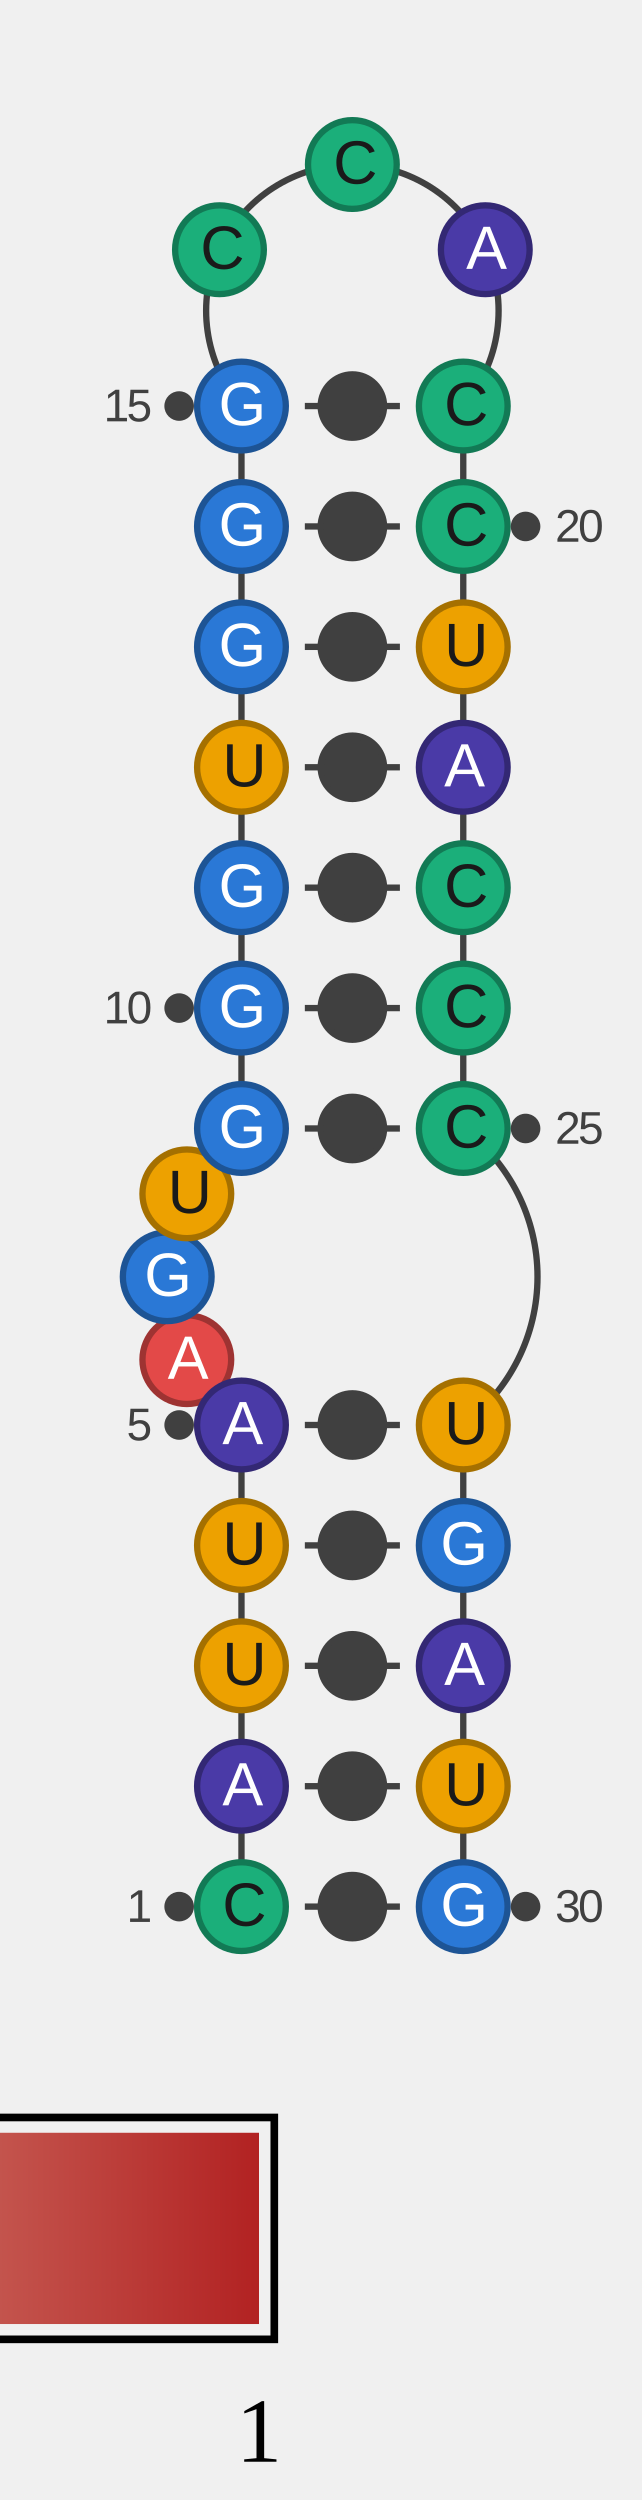
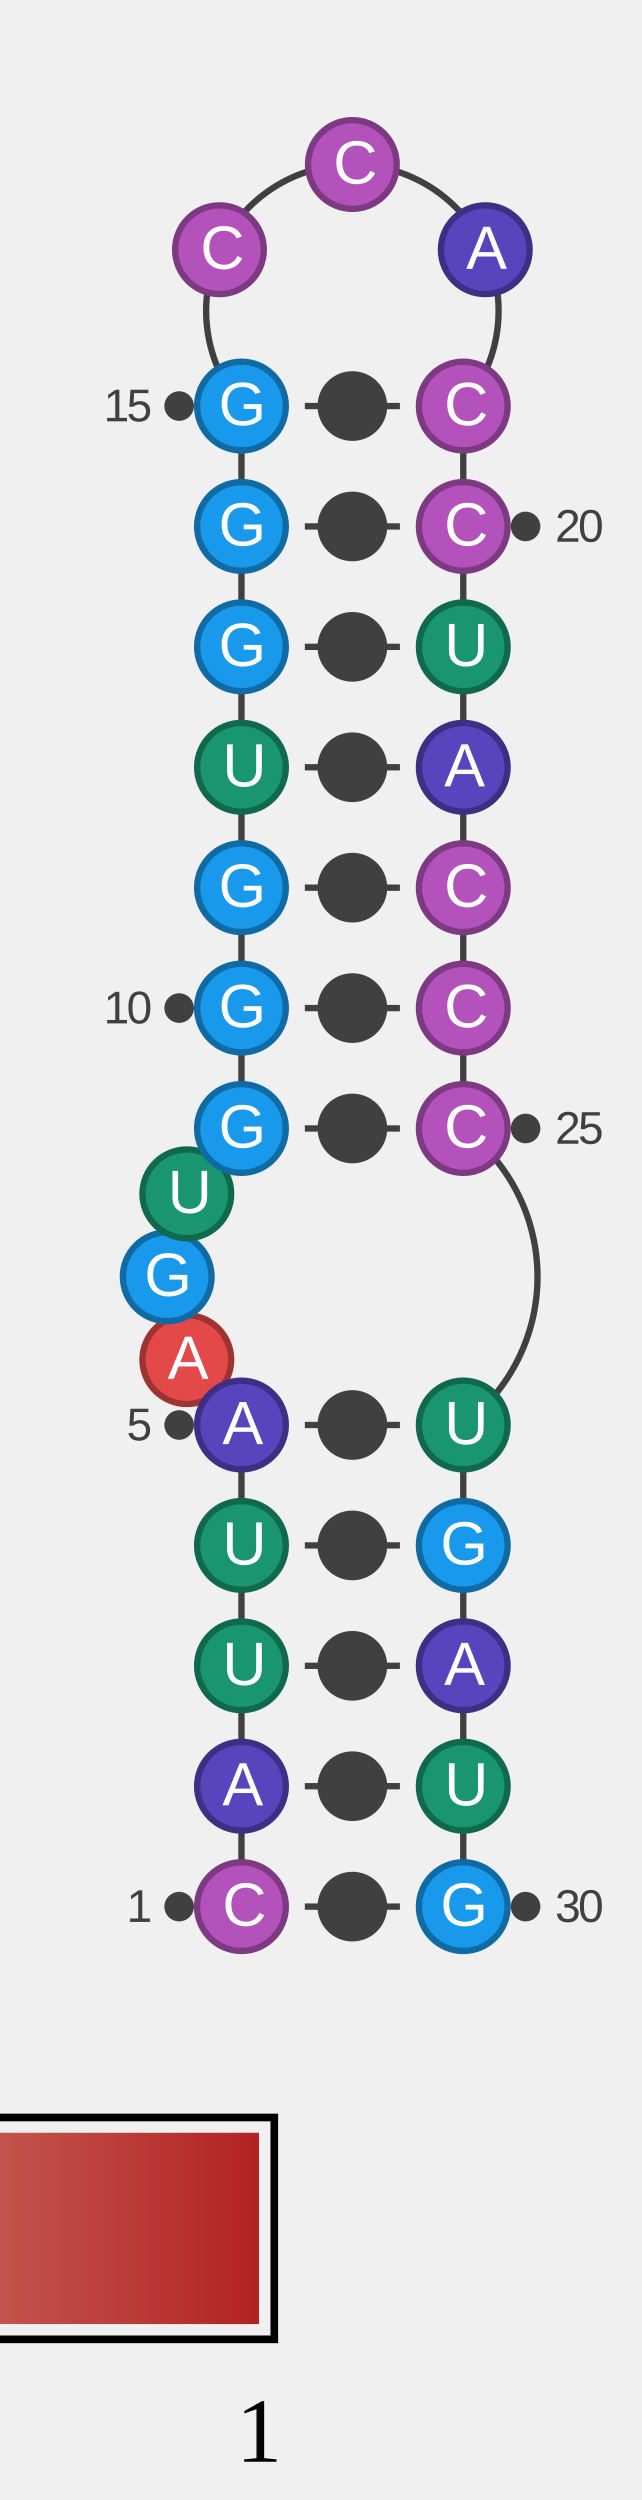
<svg xmlns="http://www.w3.org/2000/svg" width="83.854" height="326.773" viewBox="0 0 83.854 326.773">
  <path d="M 31.562 186.261 A 24.201 24.201 206.602 0 1 24.419 177.718" stroke="#404040" stroke-width="0.828" fill="none" />
  <path d="M 24.419 177.718 A 24.201 24.201 180.0 0 1 21.857 166.882" stroke="#404040" stroke-width="0.828" fill="none" />
  <path d="M 21.857 166.882 A 24.201 24.201 153.398 0 1 24.419 156.045" stroke="#404040" stroke-width="0.828" fill="none" />
  <path d="M 24.419 156.045 A 24.201 24.201 153.398 0 1 31.562 147.503" stroke="#404040" stroke-width="0.828" fill="none" />
  <path d="M 60.553 147.503 A 24.201 24.201 53.204 0 1 60.553 186.261" stroke="#404040" stroke-width="0.828" fill="none" />
  <g>
    <circle cx="24.419" cy="177.718" r="5.798" stroke="#9e3332" stroke-width="0.828" fill="#e34948" />
    <text x="21.919" y="180.218" style="fill:#ffffff;font-family:Arial;font-size:8;">A</text>
  </g>
  <g>
-     <circle cx="21.857" cy="166.882" r="5.798" stroke="#1d5495" stroke-width="0.828" fill="#2a78d6" />
+     <circle cx="21.857" cy="166.882" r="5.798" stroke="#106ba5" stroke-width="0.828" fill="#1899ec" />
    <text x="18.857" y="169.382" style="fill:#ffffff;font-family:Arial;font-size:8;">G</text>
  </g>
  <g>
-     <circle cx="24.419" cy="156.045" r="5.798" stroke="#a57000" stroke-width="0.828" fill="#eda100" />
-     <text x="21.919" y="158.545" style="fill:#1a1a1a;font-family:Arial;font-size:8;">U</text>
+     <circle cx="24.419" cy="156.045" r="5.798" stroke="#11694d" stroke-width="0.828" fill="#19966e" />
+     <text x="21.919" y="158.545" style="fill:#ffffff;font-family:Arial;font-size:8;">U</text>
  </g>
  <path d="M 31.562 53.074 A 19.113 19.113 155.338 0 1 28.688 32.641" stroke="#404040" stroke-width="0.828" fill="none" />
  <path d="M 28.688 32.641 A 19.113 19.113 155.338 0 1 46.058 21.503" stroke="#404040" stroke-width="0.828" fill="none" />
  <path d="M 46.058 21.503 A 19.113 19.113 90.0 0 1 63.428 32.641" stroke="#404040" stroke-width="0.828" fill="none" />
  <path d="M 63.428 32.641 A 19.113 19.113 24.662 0 1 60.553 53.074" stroke="#404040" stroke-width="0.828" fill="none" />
  <g>
-     <circle cx="28.688" cy="32.641" r="5.798" stroke="#127a55" stroke-width="0.828" fill="#1baf7a" />
-     <text x="26.188" y="35.141" style="fill:#1a1a1a;font-family:Arial;font-size:8;">C</text>
-   </g>
-   <g>
-     <circle cx="46.058" cy="21.503" r="5.798" stroke="#127a55" stroke-width="0.828" fill="#1baf7a" />
-     <text x="43.558" y="24.003" style="fill:#1a1a1a;font-family:Arial;font-size:8;">C</text>
-   </g>
-   <g>
-     <circle cx="63.428" cy="32.641" r="5.798" stroke="#332874" stroke-width="0.828" fill="#4a3aa7" />
+     <circle cx="28.688" cy="32.641" r="5.798" stroke="#7d3982" stroke-width="0.828" fill="#b352ba" />
+     <text x="26.188" y="35.141" style="fill:#ffffff;font-family:Arial;font-size:8;">C</text>
+   </g>
+   <g>
+     <circle cx="46.058" cy="21.503" r="5.798" stroke="#7d3982" stroke-width="0.828" fill="#b352ba" />
+     <text x="43.558" y="24.003" style="fill:#ffffff;font-family:Arial;font-size:8;">C</text>
+   </g>
+   <g>
+     <circle cx="63.428" cy="32.641" r="5.798" stroke="#3d2f83" stroke-width="0.828" fill="#5844bc" />
    <text x="60.928" y="35.141" style="fill:#ffffff;font-family:Arial;font-size:8;">A</text>
  </g>
  <line x1="31.562" y1="243.415" x2="31.562" y2="239.273" stroke="#404040" stroke-width="0.828" />
  <line x1="31.562" y1="227.677" x2="31.562" y2="223.535" stroke="#404040" stroke-width="0.828" />
  <line x1="31.562" y1="211.939" x2="31.562" y2="207.797" stroke="#404040" stroke-width="0.828" />
  <line x1="31.562" y1="196.201" x2="31.562" y2="192.059" stroke="#404040" stroke-width="0.828" />
  <line x1="60.553" y1="192.059" x2="60.553" y2="196.201" stroke="#404040" stroke-width="0.828" />
  <line x1="60.553" y1="207.797" x2="60.553" y2="211.939" stroke="#404040" stroke-width="0.828" />
  <line x1="60.553" y1="223.535" x2="60.553" y2="227.677" stroke="#404040" stroke-width="0.828" />
  <line x1="60.553" y1="239.273" x2="60.553" y2="243.415" stroke="#404040" stroke-width="0.828" />
  <line x1="39.845" y1="249.213" x2="41.916" y2="249.213" stroke="#404040" stroke-width="0.828" />
  <circle cx="46.058" cy="249.213" r="4.142" stroke="#404040" stroke-width="0.828" fill="#404040" />
  <line x1="50.199" y1="249.213" x2="52.27" y2="249.213" stroke="#404040" stroke-width="0.828" />
  <g>
-     <circle cx="31.562" cy="249.213" r="5.798" stroke="#127a55" stroke-width="0.828" fill="#1baf7a" />
-     <text x="29.062" y="251.713" style="fill:#1a1a1a;font-family:Arial;font-size:8;">C</text>
+     <circle cx="31.562" cy="249.213" r="5.798" stroke="#7d3982" stroke-width="0.828" fill="#b352ba" />
+     <text x="29.062" y="251.713" style="fill:#ffffff;font-family:Arial;font-size:8;">C</text>
  </g>
  <g>
    <text x="16.552" y="251.213" style="fill:#404040;font-family:Arial;font-size:6;">1</text>
  </g>
  <g>
    <circle cx="23.417" cy="249.213" r="1.933" stroke-width="0.0" fill="#404040" />
  </g>
  <g>
-     <circle cx="60.553" cy="249.213" r="5.798" stroke="#1d5495" stroke-width="0.828" fill="#2a78d6" />
+     <circle cx="60.553" cy="249.213" r="5.798" stroke="#106ba5" stroke-width="0.828" fill="#1899ec" />
    <text x="57.553" y="251.713" style="fill:#ffffff;font-family:Arial;font-size:8;">G</text>
  </g>
  <g>
    <text x="72.564" y="251.213" style="fill:#404040;font-family:Arial;font-size:6;">3</text>
  </g>
  <g>
    <text x="75.564" y="251.213" style="fill:#404040;font-family:Arial;font-size:6;">0</text>
  </g>
  <g>
    <circle cx="68.698" cy="249.213" r="1.933" stroke-width="0.0" fill="#404040" />
  </g>
  <line x1="39.845" y1="233.475" x2="41.916" y2="233.475" stroke="#404040" stroke-width="0.828" />
  <circle cx="46.058" cy="233.475" r="4.142" stroke="#404040" stroke-width="0.828" fill="#404040" />
  <line x1="50.199" y1="233.475" x2="52.27" y2="233.475" stroke="#404040" stroke-width="0.828" />
  <g>
-     <circle cx="31.562" cy="233.475" r="5.798" stroke="#332874" stroke-width="0.828" fill="#4a3aa7" />
+     <circle cx="31.562" cy="233.475" r="5.798" stroke="#3d2f83" stroke-width="0.828" fill="#5844bc" />
    <text x="29.062" y="235.975" style="fill:#ffffff;font-family:Arial;font-size:8;">A</text>
  </g>
  <g>
-     <circle cx="60.553" cy="233.475" r="5.798" stroke="#a57000" stroke-width="0.828" fill="#eda100" />
-     <text x="58.053" y="235.975" style="fill:#1a1a1a;font-family:Arial;font-size:8;">U</text>
+     <circle cx="60.553" cy="233.475" r="5.798" stroke="#11694d" stroke-width="0.828" fill="#19966e" />
+     <text x="58.053" y="235.975" style="fill:#ffffff;font-family:Arial;font-size:8;">U</text>
  </g>
  <line x1="39.845" y1="217.737" x2="41.916" y2="217.737" stroke="#404040" stroke-width="0.828" />
  <circle cx="46.058" cy="217.737" r="4.142" stroke="#404040" stroke-width="0.828" fill="#404040" />
  <line x1="50.199" y1="217.737" x2="52.27" y2="217.737" stroke="#404040" stroke-width="0.828" />
  <g>
-     <circle cx="31.562" cy="217.737" r="5.798" stroke="#a57000" stroke-width="0.828" fill="#eda100" />
-     <text x="29.062" y="220.237" style="fill:#1a1a1a;font-family:Arial;font-size:8;">U</text>
-   </g>
-   <g>
-     <circle cx="60.553" cy="217.737" r="5.798" stroke="#332874" stroke-width="0.828" fill="#4a3aa7" />
+     <circle cx="31.562" cy="217.737" r="5.798" stroke="#11694d" stroke-width="0.828" fill="#19966e" />
+     <text x="29.062" y="220.237" style="fill:#ffffff;font-family:Arial;font-size:8;">U</text>
+   </g>
+   <g>
+     <circle cx="60.553" cy="217.737" r="5.798" stroke="#3d2f83" stroke-width="0.828" fill="#5844bc" />
    <text x="58.053" y="220.237" style="fill:#ffffff;font-family:Arial;font-size:8;">A</text>
  </g>
  <line x1="39.845" y1="201.999" x2="41.916" y2="201.999" stroke="#404040" stroke-width="0.828" />
  <circle cx="46.058" cy="201.999" r="4.142" stroke="#404040" stroke-width="0.828" fill="#404040" />
  <line x1="50.199" y1="201.999" x2="52.27" y2="201.999" stroke="#404040" stroke-width="0.828" />
  <g>
-     <circle cx="31.562" cy="201.999" r="5.798" stroke="#a57000" stroke-width="0.828" fill="#eda100" />
-     <text x="29.062" y="204.499" style="fill:#1a1a1a;font-family:Arial;font-size:8;">U</text>
-   </g>
-   <g>
-     <circle cx="60.553" cy="201.999" r="5.798" stroke="#1d5495" stroke-width="0.828" fill="#2a78d6" />
+     <circle cx="31.562" cy="201.999" r="5.798" stroke="#11694d" stroke-width="0.828" fill="#19966e" />
+     <text x="29.062" y="204.499" style="fill:#ffffff;font-family:Arial;font-size:8;">U</text>
+   </g>
+   <g>
+     <circle cx="60.553" cy="201.999" r="5.798" stroke="#106ba5" stroke-width="0.828" fill="#1899ec" />
    <text x="57.553" y="204.499" style="fill:#ffffff;font-family:Arial;font-size:8;">G</text>
  </g>
  <line x1="39.845" y1="186.261" x2="41.916" y2="186.261" stroke="#404040" stroke-width="0.828" />
  <circle cx="46.058" cy="186.261" r="4.142" stroke="#404040" stroke-width="0.828" fill="#404040" />
  <line x1="50.199" y1="186.261" x2="52.27" y2="186.261" stroke="#404040" stroke-width="0.828" />
  <g>
-     <circle cx="31.562" cy="186.261" r="5.798" stroke="#332874" stroke-width="0.828" fill="#4a3aa7" />
+     <circle cx="31.562" cy="186.261" r="5.798" stroke="#3d2f83" stroke-width="0.828" fill="#5844bc" />
    <text x="29.062" y="188.761" style="fill:#ffffff;font-family:Arial;font-size:8;">A</text>
  </g>
  <g>
    <text x="16.552" y="188.261" style="fill:#404040;font-family:Arial;font-size:6;">5</text>
  </g>
  <g>
    <circle cx="23.417" cy="186.261" r="1.933" stroke-width="0.0" fill="#404040" />
  </g>
  <g>
-     <circle cx="60.553" cy="186.261" r="5.798" stroke="#a57000" stroke-width="0.828" fill="#eda100" />
-     <text x="58.053" y="188.761" style="fill:#1a1a1a;font-family:Arial;font-size:8;">U</text>
+     <circle cx="60.553" cy="186.261" r="5.798" stroke="#11694d" stroke-width="0.828" fill="#19966e" />
+     <text x="58.053" y="188.761" style="fill:#ffffff;font-family:Arial;font-size:8;">U</text>
  </g>
  <line x1="31.562" y1="141.704" x2="31.562" y2="137.563" stroke="#404040" stroke-width="0.828" />
  <line x1="31.562" y1="125.966" x2="31.562" y2="121.825" stroke="#404040" stroke-width="0.828" />
  <line x1="31.562" y1="110.228" x2="31.562" y2="106.087" stroke="#404040" stroke-width="0.828" />
  <line x1="31.562" y1="94.49" x2="31.562" y2="90.349" stroke="#404040" stroke-width="0.828" />
  <line x1="31.562" y1="78.752" x2="31.562" y2="74.611" stroke="#404040" stroke-width="0.828" />
  <line x1="31.562" y1="63.014" x2="31.562" y2="58.873" stroke="#404040" stroke-width="0.828" />
  <line x1="60.553" y1="58.873" x2="60.553" y2="63.014" stroke="#404040" stroke-width="0.828" />
  <line x1="60.553" y1="74.611" x2="60.553" y2="78.752" stroke="#404040" stroke-width="0.828" />
  <line x1="60.553" y1="90.349" x2="60.553" y2="94.49" stroke="#404040" stroke-width="0.828" />
  <line x1="60.553" y1="106.087" x2="60.553" y2="110.228" stroke="#404040" stroke-width="0.828" />
  <line x1="60.553" y1="121.825" x2="60.553" y2="125.966" stroke="#404040" stroke-width="0.828" />
  <line x1="60.553" y1="137.563" x2="60.553" y2="141.704" stroke="#404040" stroke-width="0.828" />
  <line x1="39.845" y1="147.503" x2="41.916" y2="147.503" stroke="#404040" stroke-width="0.828" />
  <circle cx="46.058" cy="147.503" r="4.142" stroke="#404040" stroke-width="0.828" fill="#404040" />
  <line x1="50.199" y1="147.503" x2="52.27" y2="147.503" stroke="#404040" stroke-width="0.828" />
  <g>
-     <circle cx="31.562" cy="147.503" r="5.798" stroke="#1d5495" stroke-width="0.828" fill="#2a78d6" />
+     <circle cx="31.562" cy="147.503" r="5.798" stroke="#106ba5" stroke-width="0.828" fill="#1899ec" />
    <text x="28.562" y="150.003" style="fill:#ffffff;font-family:Arial;font-size:8;">G</text>
  </g>
  <g>
-     <circle cx="60.553" cy="147.503" r="5.798" stroke="#127a55" stroke-width="0.828" fill="#1baf7a" />
-     <text x="58.053" y="150.003" style="fill:#1a1a1a;font-family:Arial;font-size:8;">C</text>
+     <circle cx="60.553" cy="147.503" r="5.798" stroke="#7d3982" stroke-width="0.828" fill="#b352ba" />
+     <text x="58.053" y="150.003" style="fill:#ffffff;font-family:Arial;font-size:8;">C</text>
  </g>
  <g>
    <text x="72.564" y="149.503" style="fill:#404040;font-family:Arial;font-size:6;">2</text>
  </g>
  <g>
    <text x="75.564" y="149.503" style="fill:#404040;font-family:Arial;font-size:6;">5</text>
  </g>
  <g>
    <circle cx="68.698" cy="147.503" r="1.933" stroke-width="0.0" fill="#404040" />
  </g>
  <line x1="39.845" y1="131.765" x2="41.916" y2="131.765" stroke="#404040" stroke-width="0.828" />
  <circle cx="46.058" cy="131.765" r="4.142" stroke="#404040" stroke-width="0.828" fill="#404040" />
  <line x1="50.199" y1="131.765" x2="52.27" y2="131.765" stroke="#404040" stroke-width="0.828" />
  <g>
-     <circle cx="31.562" cy="131.765" r="5.798" stroke="#1d5495" stroke-width="0.828" fill="#2a78d6" />
+     <circle cx="31.562" cy="131.765" r="5.798" stroke="#106ba5" stroke-width="0.828" fill="#1899ec" />
    <text x="28.562" y="134.265" style="fill:#ffffff;font-family:Arial;font-size:8;">G</text>
  </g>
  <g>
    <text x="16.552" y="133.765" style="fill:#404040;font-family:Arial;font-size:6;">0</text>
  </g>
  <g>
    <text x="13.552" y="133.765" style="fill:#404040;font-family:Arial;font-size:6;">1</text>
  </g>
  <g>
    <circle cx="23.417" cy="131.765" r="1.933" stroke-width="0.0" fill="#404040" />
  </g>
  <g>
-     <circle cx="60.553" cy="131.765" r="5.798" stroke="#127a55" stroke-width="0.828" fill="#1baf7a" />
-     <text x="58.053" y="134.265" style="fill:#1a1a1a;font-family:Arial;font-size:8;">C</text>
+     <circle cx="60.553" cy="131.765" r="5.798" stroke="#7d3982" stroke-width="0.828" fill="#b352ba" />
+     <text x="58.053" y="134.265" style="fill:#ffffff;font-family:Arial;font-size:8;">C</text>
  </g>
  <line x1="39.845" y1="116.027" x2="41.916" y2="116.027" stroke="#404040" stroke-width="0.828" />
  <circle cx="46.058" cy="116.027" r="4.142" stroke="#404040" stroke-width="0.828" fill="#404040" />
  <line x1="50.199" y1="116.027" x2="52.27" y2="116.027" stroke="#404040" stroke-width="0.828" />
  <g>
-     <circle cx="31.562" cy="116.027" r="5.798" stroke="#1d5495" stroke-width="0.828" fill="#2a78d6" />
+     <circle cx="31.562" cy="116.027" r="5.798" stroke="#106ba5" stroke-width="0.828" fill="#1899ec" />
    <text x="28.562" y="118.527" style="fill:#ffffff;font-family:Arial;font-size:8;">G</text>
  </g>
  <g>
-     <circle cx="60.553" cy="116.027" r="5.798" stroke="#127a55" stroke-width="0.828" fill="#1baf7a" />
-     <text x="58.053" y="118.527" style="fill:#1a1a1a;font-family:Arial;font-size:8;">C</text>
+     <circle cx="60.553" cy="116.027" r="5.798" stroke="#7d3982" stroke-width="0.828" fill="#b352ba" />
+     <text x="58.053" y="118.527" style="fill:#ffffff;font-family:Arial;font-size:8;">C</text>
  </g>
  <line x1="39.845" y1="100.289" x2="41.916" y2="100.289" stroke="#404040" stroke-width="0.828" />
  <circle cx="46.058" cy="100.289" r="4.142" stroke="#404040" stroke-width="0.828" fill="#404040" />
  <line x1="50.199" y1="100.289" x2="52.27" y2="100.289" stroke="#404040" stroke-width="0.828" />
  <g>
-     <circle cx="31.562" cy="100.289" r="5.798" stroke="#a57000" stroke-width="0.828" fill="#eda100" />
-     <text x="29.062" y="102.789" style="fill:#1a1a1a;font-family:Arial;font-size:8;">U</text>
-   </g>
-   <g>
-     <circle cx="60.553" cy="100.289" r="5.798" stroke="#332874" stroke-width="0.828" fill="#4a3aa7" />
+     <circle cx="31.562" cy="100.289" r="5.798" stroke="#11694d" stroke-width="0.828" fill="#19966e" />
+     <text x="29.062" y="102.789" style="fill:#ffffff;font-family:Arial;font-size:8;">U</text>
+   </g>
+   <g>
+     <circle cx="60.553" cy="100.289" r="5.798" stroke="#3d2f83" stroke-width="0.828" fill="#5844bc" />
    <text x="58.053" y="102.789" style="fill:#ffffff;font-family:Arial;font-size:8;">A</text>
  </g>
  <line x1="39.845" y1="84.55" x2="41.916" y2="84.55" stroke="#404040" stroke-width="0.828" />
  <circle cx="46.058" cy="84.55" r="4.142" stroke="#404040" stroke-width="0.828" fill="#404040" />
  <line x1="50.199" y1="84.55" x2="52.27" y2="84.55" stroke="#404040" stroke-width="0.828" />
  <g>
-     <circle cx="31.562" cy="84.55" r="5.798" stroke="#1d5495" stroke-width="0.828" fill="#2a78d6" />
+     <circle cx="31.562" cy="84.55" r="5.798" stroke="#106ba5" stroke-width="0.828" fill="#1899ec" />
    <text x="28.562" y="87.05" style="fill:#ffffff;font-family:Arial;font-size:8;">G</text>
  </g>
  <g>
-     <circle cx="60.553" cy="84.55" r="5.798" stroke="#a57000" stroke-width="0.828" fill="#eda100" />
-     <text x="58.053" y="87.05" style="fill:#1a1a1a;font-family:Arial;font-size:8;">U</text>
+     <circle cx="60.553" cy="84.55" r="5.798" stroke="#11694d" stroke-width="0.828" fill="#19966e" />
+     <text x="58.053" y="87.05" style="fill:#ffffff;font-family:Arial;font-size:8;">U</text>
  </g>
  <line x1="39.845" y1="68.812" x2="41.916" y2="68.812" stroke="#404040" stroke-width="0.828" />
  <circle cx="46.058" cy="68.812" r="4.142" stroke="#404040" stroke-width="0.828" fill="#404040" />
  <line x1="50.199" y1="68.812" x2="52.27" y2="68.812" stroke="#404040" stroke-width="0.828" />
  <g>
-     <circle cx="31.562" cy="68.812" r="5.798" stroke="#1d5495" stroke-width="0.828" fill="#2a78d6" />
+     <circle cx="31.562" cy="68.812" r="5.798" stroke="#106ba5" stroke-width="0.828" fill="#1899ec" />
    <text x="28.562" y="71.312" style="fill:#ffffff;font-family:Arial;font-size:8;">G</text>
  </g>
  <g>
-     <circle cx="60.553" cy="68.812" r="5.798" stroke="#127a55" stroke-width="0.828" fill="#1baf7a" />
-     <text x="58.053" y="71.312" style="fill:#1a1a1a;font-family:Arial;font-size:8;">C</text>
+     <circle cx="60.553" cy="68.812" r="5.798" stroke="#7d3982" stroke-width="0.828" fill="#b352ba" />
+     <text x="58.053" y="71.312" style="fill:#ffffff;font-family:Arial;font-size:8;">C</text>
  </g>
  <g>
    <text x="72.564" y="70.812" style="fill:#404040;font-family:Arial;font-size:6;">2</text>
  </g>
  <g>
    <text x="75.564" y="70.812" style="fill:#404040;font-family:Arial;font-size:6;">0</text>
  </g>
  <g>
    <circle cx="68.698" cy="68.812" r="1.933" stroke-width="0.0" fill="#404040" />
  </g>
  <line x1="39.845" y1="53.074" x2="41.916" y2="53.074" stroke="#404040" stroke-width="0.828" />
  <circle cx="46.058" cy="53.074" r="4.142" stroke="#404040" stroke-width="0.828" fill="#404040" />
  <line x1="50.199" y1="53.074" x2="52.27" y2="53.074" stroke="#404040" stroke-width="0.828" />
  <g>
-     <circle cx="31.562" cy="53.074" r="5.798" stroke="#1d5495" stroke-width="0.828" fill="#2a78d6" />
+     <circle cx="31.562" cy="53.074" r="5.798" stroke="#106ba5" stroke-width="0.828" fill="#1899ec" />
    <text x="28.562" y="55.574" style="fill:#ffffff;font-family:Arial;font-size:8;">G</text>
  </g>
  <g>
    <text x="16.552" y="55.074" style="fill:#404040;font-family:Arial;font-size:6;">5</text>
  </g>
  <g>
    <text x="13.552" y="55.074" style="fill:#404040;font-family:Arial;font-size:6;">1</text>
  </g>
  <g>
    <circle cx="23.417" cy="53.074" r="1.933" stroke-width="0.0" fill="#404040" />
  </g>
  <g>
-     <circle cx="60.553" cy="53.074" r="5.798" stroke="#127a55" stroke-width="0.828" fill="#1baf7a" />
-     <text x="58.053" y="55.574" style="fill:#1a1a1a;font-family:Arial;font-size:8;">C</text>
+     <circle cx="60.553" cy="53.074" r="5.798" stroke="#7d3982" stroke-width="0.828" fill="#b352ba" />
+     <text x="58.053" y="55.574" style="fill:#ffffff;font-family:Arial;font-size:8;">C</text>
  </g>
  <defs>
    <linearGradient id="reactivities_scale" x1="0%" x2="100%" y1="0%" y2="0%">
      <stop offset="0%" stop-color="lightyellow" />
      <stop offset="100%" stop-color="firebrick" />
    </linearGradient>
  </defs>
  <rect fill="url(#reactivities_scale)" x="-116.146" y="278.773" width="150" height="25" />
  <rect fill="none" x="-118.146" y="276.773" width="154" height="29" stroke="black" stroke-width="1" />
  <text text-anchor="middle" x="-116.146" y="321.773">0</text>
  <text text-anchor="middle" x="33.854" y="321.773">1</text>
  <text text-anchor="start" x="-118.146" y="271.773">Reactivity</text>
</svg>
